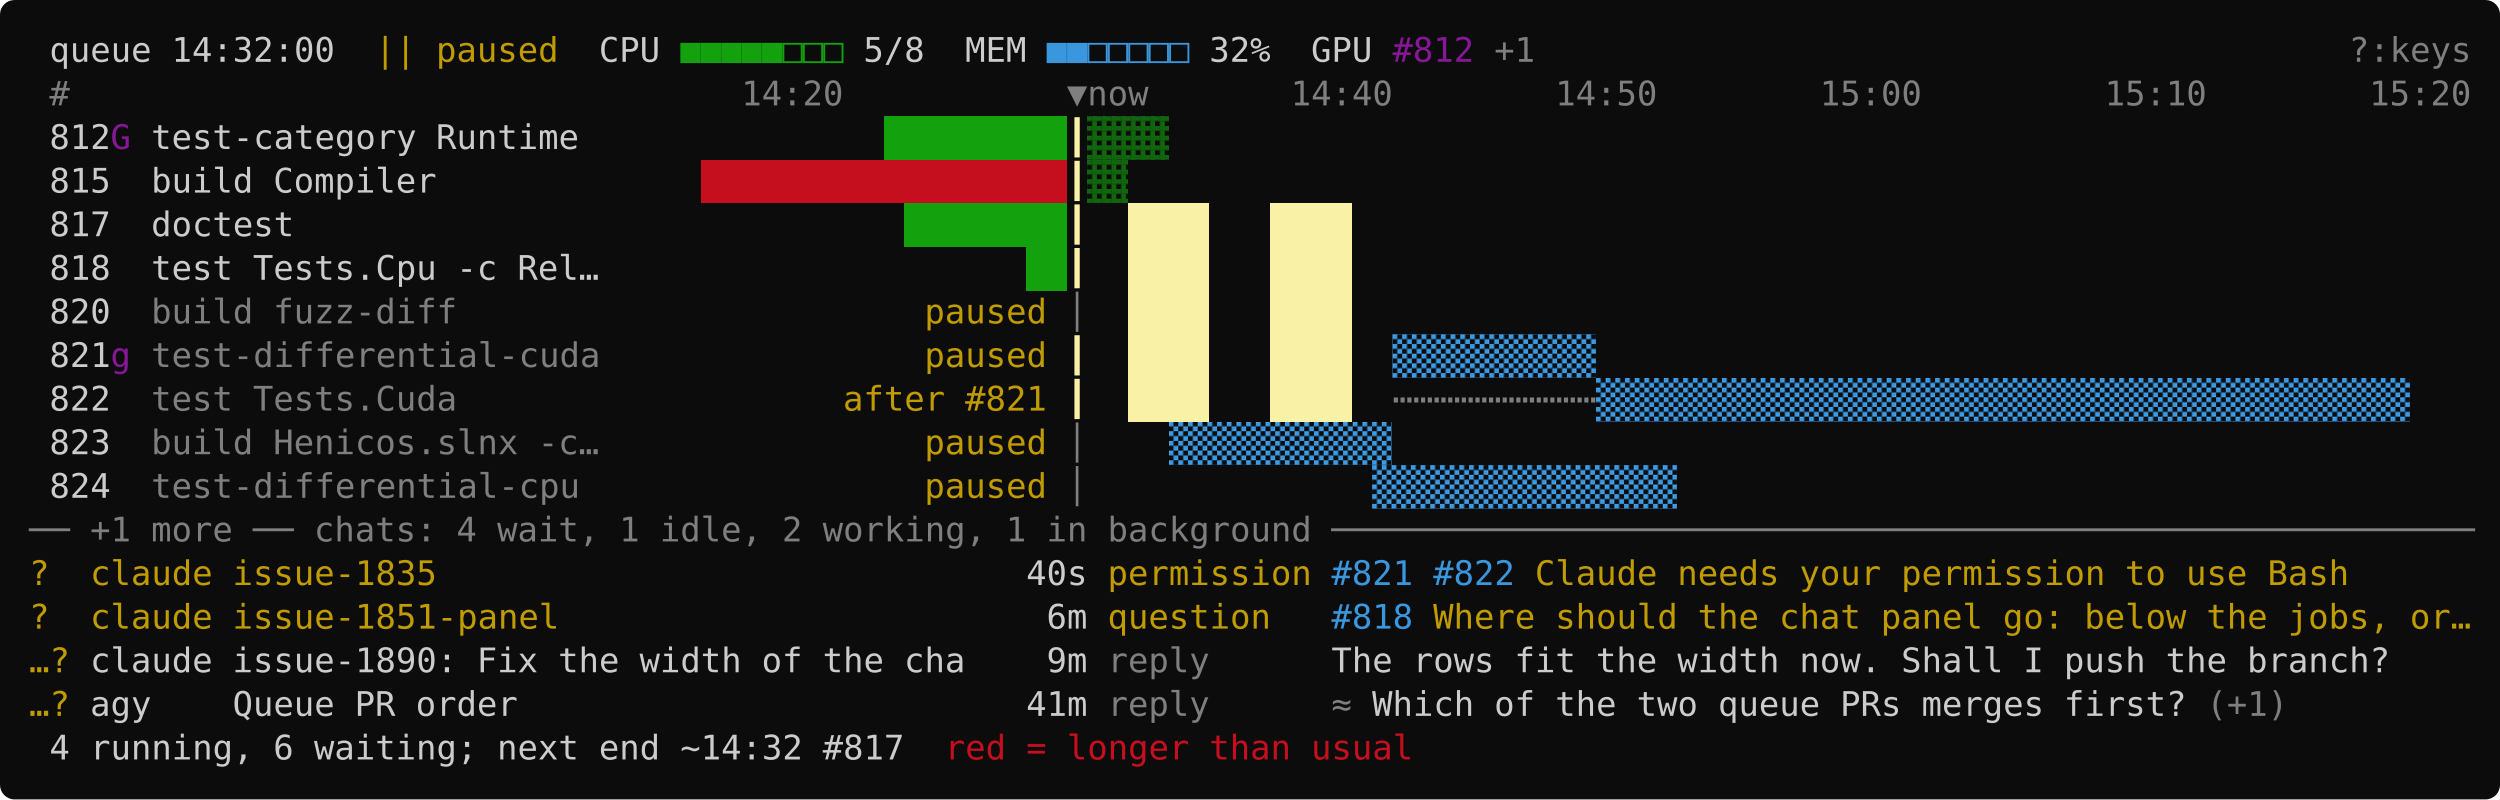
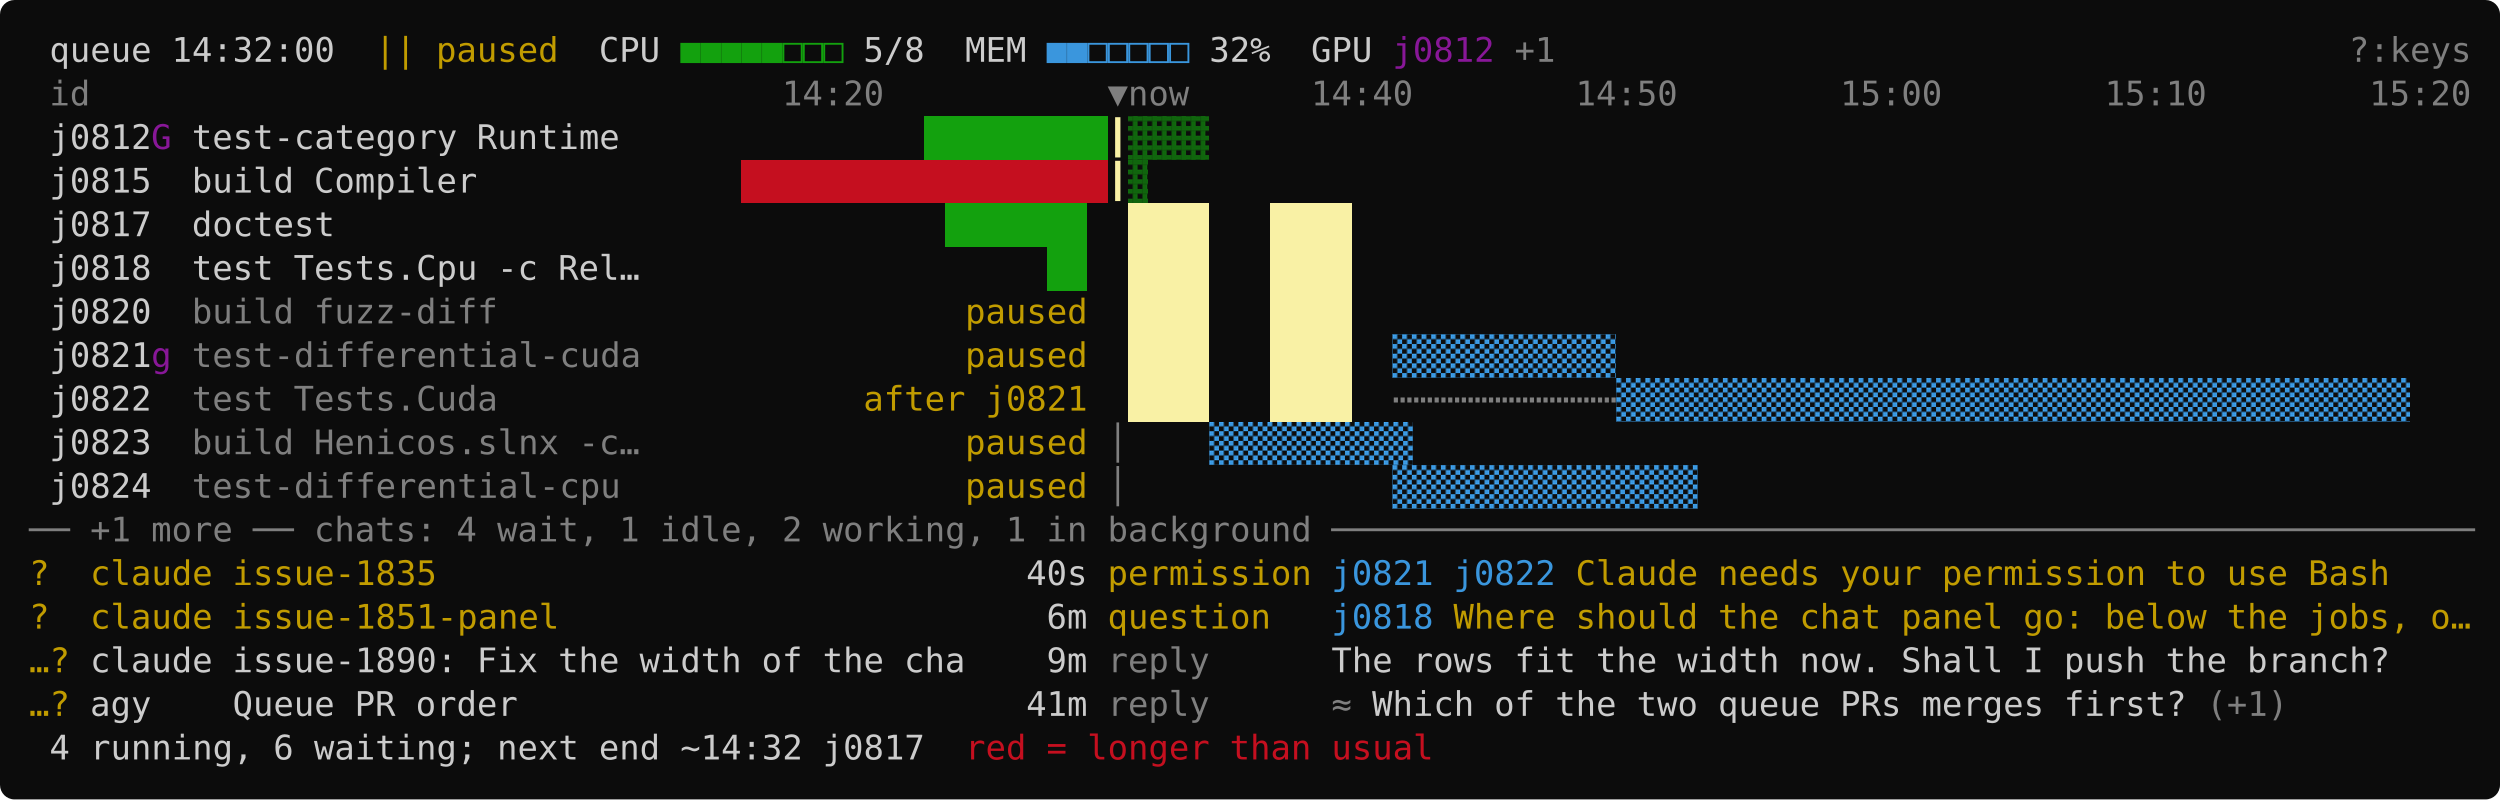
<svg xmlns="http://www.w3.org/2000/svg" width="1032" height="330" viewBox="0 0 1032 330">
  <defs>
-     <pattern id="shade0" x="448.8" y="48" width="4" height="4" patternUnits="userSpaceOnUse" fill="#13a10e" fill-opacity="0.6">
+     <pattern id="shade0" x="465.6" y="48" width="4" height="4" patternUnits="userSpaceOnUse" fill="#13a10e" fill-opacity="0.6">
      <rect x="0" y="0" width="2" height="2" />
      <rect x="2" y="2" width="2" height="2" />
      <rect x="2" y="0" width="2" height="2" />
    </pattern>
-     <pattern id="shade1" x="448.8" y="66" width="4" height="4" patternUnits="userSpaceOnUse" fill="#13a10e" fill-opacity="0.6">
+     <pattern id="shade1" x="465.6" y="66" width="4" height="4" patternUnits="userSpaceOnUse" fill="#13a10e" fill-opacity="0.6">
      <rect x="0" y="0" width="2" height="2" />
      <rect x="2" y="2" width="2" height="2" />
      <rect x="2" y="0" width="2" height="2" />
    </pattern>
    <pattern id="shade2" x="574.8" y="138" width="4" height="4" patternUnits="userSpaceOnUse" fill="#3a96dd">
      <rect x="0" y="0" width="2" height="2" />
      <rect x="2" y="2" width="2" height="2" />
    </pattern>
-     <pattern id="shade3" x="658.8" y="156" width="4" height="4" patternUnits="userSpaceOnUse" fill="#3a96dd">
-       <rect x="0" y="0" width="2" height="2" />
-       <rect x="2" y="2" width="2" height="2" />
-     </pattern>
-     <pattern id="shade4" x="482.4" y="174" width="4" height="4" patternUnits="userSpaceOnUse" fill="#3a96dd">
-       <rect x="0" y="0" width="2" height="2" />
-       <rect x="2" y="2" width="2" height="2" />
-     </pattern>
-     <pattern id="shade5" x="566.4" y="192" width="4" height="4" patternUnits="userSpaceOnUse" fill="#3a96dd">
+     <pattern id="shade3" x="667.2" y="156" width="4" height="4" patternUnits="userSpaceOnUse" fill="#3a96dd">
+       <rect x="0" y="0" width="2" height="2" />
+       <rect x="2" y="2" width="2" height="2" />
+     </pattern>
+     <pattern id="shade4" x="499.2" y="174" width="4" height="4" patternUnits="userSpaceOnUse" fill="#3a96dd">
+       <rect x="0" y="0" width="2" height="2" />
+       <rect x="2" y="2" width="2" height="2" />
+     </pattern>
+     <pattern id="shade5" x="574.8" y="192" width="4" height="4" patternUnits="userSpaceOnUse" fill="#3a96dd">
      <rect x="0" y="0" width="2" height="2" />
      <rect x="2" y="2" width="2" height="2" />
    </pattern>
  </defs>
  <rect width="100%" height="100%" rx="6" fill="#0c0c0c" />
  <g shape-rendering="crispEdges">
-     <rect x="364.8" y="48" width="75.6" height="18" fill="#13a10e" />
-     <rect x="448.8" y="48" width="33.6" height="18" fill="url(#shade0)" />
-     <rect x="289.2" y="66" width="151.2" height="18" fill="#c50f1f" />
-     <rect x="448.8" y="66" width="16.8" height="18" fill="url(#shade1)" />
-     <rect x="373.2" y="84" width="67.2" height="18" fill="#13a10e" />
+     <rect x="381.6" y="48" width="75.6" height="18" fill="#13a10e" />
+     <rect x="465.6" y="48" width="33.6" height="18" fill="url(#shade0)" />
+     <rect x="306" y="66" width="151.2" height="18" fill="#c50f1f" />
+     <rect x="465.6" y="66" width="8.4" height="18" fill="url(#shade1)" />
+     <rect x="390" y="84" width="58.8" height="18" fill="#13a10e" />
    <rect x="465.6" y="84" width="33.6" height="18" fill="#f9f1a5" />
    <rect x="524.4" y="84" width="33.6" height="18" fill="#f9f1a5" />
-     <rect x="423.6" y="102" width="16.8" height="18" fill="#13a10e" />
+     <rect x="432" y="102" width="16.8" height="18" fill="#13a10e" />
    <rect x="465.6" y="102" width="33.6" height="18" fill="#f9f1a5" />
    <rect x="524.4" y="102" width="33.6" height="18" fill="#f9f1a5" />
    <rect x="465.6" y="120" width="33.6" height="18" fill="#f9f1a5" />
    <rect x="524.4" y="120" width="33.6" height="18" fill="#f9f1a5" />
    <rect x="465.6" y="138" width="33.6" height="18" fill="#f9f1a5" />
    <rect x="524.4" y="138" width="33.6" height="18" fill="#f9f1a5" />
-     <rect x="574.8" y="138" width="84" height="18" fill="url(#shade2)" />
+     <rect x="574.8" y="138" width="92.4" height="18" fill="url(#shade2)" />
    <rect x="465.6" y="156" width="33.6" height="18" fill="#f9f1a5" />
    <rect x="524.4" y="156" width="33.6" height="18" fill="#f9f1a5" />
-     <rect x="658.8" y="156" width="336" height="18" fill="url(#shade3)" />
-     <rect x="482.4" y="174" width="92.4" height="18" fill="url(#shade4)" />
-     <rect x="566.4" y="192" width="126" height="18" fill="url(#shade5)" />
+     <rect x="667.2" y="156" width="327.6" height="18" fill="url(#shade3)" />
+     <rect x="499.2" y="174" width="84" height="18" fill="url(#shade4)" />
+     <rect x="574.8" y="192" width="126" height="18" fill="url(#shade5)" />
  </g>
  <g font-family="'Cascadia Mono', 'Cascadia Code', Consolas, ui-monospace, SFMono-Regular, Menlo, 'DejaVu Sans Mono', monospace" font-size="14">
    <text y="25.5">
      <tspan x="20.4" textLength="42" lengthAdjust="spacingAndGlyphs" fill="#cccccc">queue</tspan>
      <tspan x="70.8" textLength="67.2" lengthAdjust="spacingAndGlyphs" fill="#cccccc">14:32:00</tspan>
      <tspan x="154.8" textLength="16.8" lengthAdjust="spacingAndGlyphs" fill="#c19c00">||</tspan>
      <tspan x="180" textLength="50.4" lengthAdjust="spacingAndGlyphs" fill="#c19c00">paused</tspan>
      <tspan x="247.2" textLength="25.2" lengthAdjust="spacingAndGlyphs" fill="#cccccc">CPU</tspan>
      <tspan x="280.8" textLength="67.2" lengthAdjust="spacingAndGlyphs" fill="#13a10e">■■■■■□□□</tspan>
      <tspan x="356.4" textLength="25.2" lengthAdjust="spacingAndGlyphs" fill="#cccccc">5/8</tspan>
      <tspan x="398.4" textLength="25.2" lengthAdjust="spacingAndGlyphs" fill="#cccccc">MEM</tspan>
      <tspan x="432" textLength="58.8" lengthAdjust="spacingAndGlyphs" fill="#3a96dd">■■□□□□□</tspan>
      <tspan x="499.2" textLength="25.2" lengthAdjust="spacingAndGlyphs" fill="#cccccc">32%</tspan>
      <tspan x="541.2" textLength="25.2" lengthAdjust="spacingAndGlyphs" fill="#cccccc">GPU</tspan>
-       <tspan x="574.8" textLength="33.6" lengthAdjust="spacingAndGlyphs" fill="#881798">#812</tspan>
-       <tspan x="616.8" textLength="16.8" lengthAdjust="spacingAndGlyphs" fill="#cccccc" fill-opacity="0.6">+1</tspan>
+       <tspan x="574.8" textLength="42" lengthAdjust="spacingAndGlyphs" fill="#881798">j0812</tspan>
+       <tspan x="625.2" textLength="16.8" lengthAdjust="spacingAndGlyphs" fill="#cccccc" fill-opacity="0.6">+1</tspan>
      <tspan x="969.6" textLength="50.4" lengthAdjust="spacingAndGlyphs" fill="#cccccc" fill-opacity="0.6">?:keys</tspan>
    </text>
    <text y="43.5">
-       <tspan x="20.4" textLength="8.4" lengthAdjust="spacingAndGlyphs" fill="#cccccc" fill-opacity="0.6">#</tspan>
-       <tspan x="306" textLength="42" lengthAdjust="spacingAndGlyphs" fill="#cccccc" fill-opacity="0.6">14:20</tspan>
-       <tspan x="440.4" textLength="33.6" lengthAdjust="spacingAndGlyphs" fill="#cccccc" fill-opacity="0.6">▼now</tspan>
-       <tspan x="532.8" textLength="42" lengthAdjust="spacingAndGlyphs" fill="#cccccc" fill-opacity="0.6">14:40</tspan>
-       <tspan x="642" textLength="42" lengthAdjust="spacingAndGlyphs" fill="#cccccc" fill-opacity="0.6">14:50</tspan>
-       <tspan x="751.2" textLength="42" lengthAdjust="spacingAndGlyphs" fill="#cccccc" fill-opacity="0.6">15:00</tspan>
+       <tspan x="20.4" textLength="16.8" lengthAdjust="spacingAndGlyphs" fill="#cccccc" fill-opacity="0.6">id</tspan>
+       <tspan x="322.8" textLength="42" lengthAdjust="spacingAndGlyphs" fill="#cccccc" fill-opacity="0.6">14:20</tspan>
+       <tspan x="457.2" textLength="33.6" lengthAdjust="spacingAndGlyphs" fill="#cccccc" fill-opacity="0.6">▼now</tspan>
+       <tspan x="541.2" textLength="42" lengthAdjust="spacingAndGlyphs" fill="#cccccc" fill-opacity="0.6">14:40</tspan>
+       <tspan x="650.4" textLength="42" lengthAdjust="spacingAndGlyphs" fill="#cccccc" fill-opacity="0.6">14:50</tspan>
+       <tspan x="759.6" textLength="42" lengthAdjust="spacingAndGlyphs" fill="#cccccc" fill-opacity="0.6">15:00</tspan>
      <tspan x="868.8" textLength="42" lengthAdjust="spacingAndGlyphs" fill="#cccccc" fill-opacity="0.6">15:10</tspan>
      <tspan x="978" textLength="42" lengthAdjust="spacingAndGlyphs" fill="#cccccc" fill-opacity="0.6">15:20</tspan>
    </text>
    <text y="61.5">
-       <tspan x="20.4" textLength="25.2" lengthAdjust="spacingAndGlyphs" fill="#cccccc">812</tspan>
-       <tspan x="45.6" textLength="8.4" lengthAdjust="spacingAndGlyphs" fill="#881798">G</tspan>
-       <tspan x="62.4" textLength="109.2" lengthAdjust="spacingAndGlyphs" fill="#cccccc">test-category</tspan>
-       <tspan x="180" textLength="58.8" lengthAdjust="spacingAndGlyphs" fill="#cccccc">Runtime</tspan>
-       <tspan x="440.4" textLength="8.4" lengthAdjust="spacingAndGlyphs" fill="#f9f1a5">┃</tspan>
+       <tspan x="20.4" textLength="42" lengthAdjust="spacingAndGlyphs" fill="#cccccc">j0812</tspan>
+       <tspan x="62.4" textLength="8.4" lengthAdjust="spacingAndGlyphs" fill="#881798">G</tspan>
+       <tspan x="79.2" textLength="109.2" lengthAdjust="spacingAndGlyphs" fill="#cccccc">test-category</tspan>
+       <tspan x="196.8" textLength="58.8" lengthAdjust="spacingAndGlyphs" fill="#cccccc">Runtime</tspan>
+       <tspan x="457.2" textLength="8.4" lengthAdjust="spacingAndGlyphs" fill="#f9f1a5">┃</tspan>
    </text>
    <text y="79.5">
-       <tspan x="20.4" textLength="25.2" lengthAdjust="spacingAndGlyphs" fill="#cccccc">815</tspan>
-       <tspan x="62.4" textLength="42" lengthAdjust="spacingAndGlyphs" fill="#cccccc">build</tspan>
-       <tspan x="112.8" textLength="67.2" lengthAdjust="spacingAndGlyphs" fill="#cccccc">Compiler</tspan>
-       <tspan x="440.4" textLength="8.4" lengthAdjust="spacingAndGlyphs" fill="#f9f1a5">┃</tspan>
+       <tspan x="20.4" textLength="42" lengthAdjust="spacingAndGlyphs" fill="#cccccc">j0815</tspan>
+       <tspan x="79.2" textLength="42" lengthAdjust="spacingAndGlyphs" fill="#cccccc">build</tspan>
+       <tspan x="129.6" textLength="67.2" lengthAdjust="spacingAndGlyphs" fill="#cccccc">Compiler</tspan>
+       <tspan x="457.2" textLength="8.4" lengthAdjust="spacingAndGlyphs" fill="#f9f1a5">┃</tspan>
    </text>
    <text y="97.5">
-       <tspan x="20.4" textLength="25.2" lengthAdjust="spacingAndGlyphs" fill="#cccccc">817</tspan>
-       <tspan x="62.4" textLength="58.8" lengthAdjust="spacingAndGlyphs" fill="#cccccc">doctest</tspan>
-       <tspan x="440.4" textLength="8.4" lengthAdjust="spacingAndGlyphs" fill="#f9f1a5">┃</tspan>
+       <tspan x="20.4" textLength="42" lengthAdjust="spacingAndGlyphs" fill="#cccccc">j0817</tspan>
+       <tspan x="79.2" textLength="58.8" lengthAdjust="spacingAndGlyphs" fill="#cccccc">doctest</tspan>
    </text>
    <text y="115.5">
-       <tspan x="20.4" textLength="25.2" lengthAdjust="spacingAndGlyphs" fill="#cccccc">818</tspan>
-       <tspan x="62.4" textLength="33.6" lengthAdjust="spacingAndGlyphs" fill="#cccccc">test</tspan>
-       <tspan x="104.4" textLength="75.6" lengthAdjust="spacingAndGlyphs" fill="#cccccc">Tests.Cpu</tspan>
-       <tspan x="188.4" textLength="16.8" lengthAdjust="spacingAndGlyphs" fill="#cccccc">-c</tspan>
-       <tspan x="213.6" textLength="33.6" lengthAdjust="spacingAndGlyphs" fill="#cccccc">Rel…</tspan>
-       <tspan x="440.4" textLength="8.4" lengthAdjust="spacingAndGlyphs" fill="#f9f1a5">┃</tspan>
+       <tspan x="20.4" textLength="42" lengthAdjust="spacingAndGlyphs" fill="#cccccc">j0818</tspan>
+       <tspan x="79.2" textLength="33.6" lengthAdjust="spacingAndGlyphs" fill="#cccccc">test</tspan>
+       <tspan x="121.2" textLength="75.6" lengthAdjust="spacingAndGlyphs" fill="#cccccc">Tests.Cpu</tspan>
+       <tspan x="205.2" textLength="16.8" lengthAdjust="spacingAndGlyphs" fill="#cccccc">-c</tspan>
+       <tspan x="230.4" textLength="33.6" lengthAdjust="spacingAndGlyphs" fill="#cccccc">Rel…</tspan>
    </text>
    <text y="133.5">
-       <tspan x="20.4" textLength="25.2" lengthAdjust="spacingAndGlyphs" fill="#cccccc">820</tspan>
-       <tspan x="62.4" textLength="42" lengthAdjust="spacingAndGlyphs" fill="#cccccc" fill-opacity="0.6">build</tspan>
-       <tspan x="112.8" textLength="75.6" lengthAdjust="spacingAndGlyphs" fill="#cccccc" fill-opacity="0.6">fuzz-diff</tspan>
-       <tspan x="381.6" textLength="50.4" lengthAdjust="spacingAndGlyphs" fill="#c19c00">paused</tspan>
-       <tspan x="440.4" textLength="8.4" lengthAdjust="spacingAndGlyphs" fill="#cccccc" fill-opacity="0.6">│</tspan>
+       <tspan x="20.4" textLength="42" lengthAdjust="spacingAndGlyphs" fill="#cccccc">j0820</tspan>
+       <tspan x="79.2" textLength="42" lengthAdjust="spacingAndGlyphs" fill="#cccccc" fill-opacity="0.6">build</tspan>
+       <tspan x="129.6" textLength="75.6" lengthAdjust="spacingAndGlyphs" fill="#cccccc" fill-opacity="0.6">fuzz-diff</tspan>
+       <tspan x="398.4" textLength="50.4" lengthAdjust="spacingAndGlyphs" fill="#c19c00">paused</tspan>
    </text>
    <text y="151.5">
-       <tspan x="20.4" textLength="25.2" lengthAdjust="spacingAndGlyphs" fill="#cccccc">821</tspan>
-       <tspan x="45.6" textLength="8.4" lengthAdjust="spacingAndGlyphs" fill="#881798">g</tspan>
-       <tspan x="62.4" textLength="184.8" lengthAdjust="spacingAndGlyphs" fill="#cccccc" fill-opacity="0.6">test-differential-cuda</tspan>
-       <tspan x="381.6" textLength="50.4" lengthAdjust="spacingAndGlyphs" fill="#c19c00">paused</tspan>
-       <tspan x="440.4" textLength="8.4" lengthAdjust="spacingAndGlyphs" fill="#f9f1a5">┃</tspan>
+       <tspan x="20.4" textLength="42" lengthAdjust="spacingAndGlyphs" fill="#cccccc">j0821</tspan>
+       <tspan x="62.4" textLength="8.4" lengthAdjust="spacingAndGlyphs" fill="#881798">g</tspan>
+       <tspan x="79.2" textLength="184.8" lengthAdjust="spacingAndGlyphs" fill="#cccccc" fill-opacity="0.6">test-differential-cuda</tspan>
+       <tspan x="398.4" textLength="50.4" lengthAdjust="spacingAndGlyphs" fill="#c19c00">paused</tspan>
    </text>
    <text y="169.5">
-       <tspan x="20.4" textLength="25.2" lengthAdjust="spacingAndGlyphs" fill="#cccccc">822</tspan>
-       <tspan x="62.4" textLength="33.6" lengthAdjust="spacingAndGlyphs" fill="#cccccc" fill-opacity="0.6">test</tspan>
-       <tspan x="104.4" textLength="84" lengthAdjust="spacingAndGlyphs" fill="#cccccc" fill-opacity="0.6">Tests.Cuda</tspan>
-       <tspan x="348" textLength="42" lengthAdjust="spacingAndGlyphs" fill="#c19c00">after</tspan>
-       <tspan x="398.4" textLength="33.6" lengthAdjust="spacingAndGlyphs" fill="#c19c00">#821</tspan>
-       <tspan x="440.4" textLength="8.4" lengthAdjust="spacingAndGlyphs" fill="#f9f1a5">┃</tspan>
-       <tspan x="574.8" textLength="84" lengthAdjust="spacingAndGlyphs" fill="#cccccc" fill-opacity="0.6">⋯⋯⋯⋯⋯⋯⋯⋯⋯⋯</tspan>
+       <tspan x="20.4" textLength="42" lengthAdjust="spacingAndGlyphs" fill="#cccccc">j0822</tspan>
+       <tspan x="79.2" textLength="33.6" lengthAdjust="spacingAndGlyphs" fill="#cccccc" fill-opacity="0.6">test</tspan>
+       <tspan x="121.2" textLength="84" lengthAdjust="spacingAndGlyphs" fill="#cccccc" fill-opacity="0.6">Tests.Cuda</tspan>
+       <tspan x="356.4" textLength="42" lengthAdjust="spacingAndGlyphs" fill="#c19c00">after</tspan>
+       <tspan x="406.8" textLength="42" lengthAdjust="spacingAndGlyphs" fill="#c19c00">j0821</tspan>
+       <tspan x="574.8" textLength="92.4" lengthAdjust="spacingAndGlyphs" fill="#cccccc" fill-opacity="0.6">⋯⋯⋯⋯⋯⋯⋯⋯⋯⋯⋯</tspan>
    </text>
    <text y="187.5">
-       <tspan x="20.4" textLength="25.2" lengthAdjust="spacingAndGlyphs" fill="#cccccc">823</tspan>
-       <tspan x="62.4" textLength="42" lengthAdjust="spacingAndGlyphs" fill="#cccccc" fill-opacity="0.6">build</tspan>
-       <tspan x="112.8" textLength="100.8" lengthAdjust="spacingAndGlyphs" fill="#cccccc" fill-opacity="0.6">Henicos.slnx</tspan>
-       <tspan x="222" textLength="25.2" lengthAdjust="spacingAndGlyphs" fill="#cccccc" fill-opacity="0.6">-c…</tspan>
-       <tspan x="381.6" textLength="50.4" lengthAdjust="spacingAndGlyphs" fill="#c19c00">paused</tspan>
-       <tspan x="440.4" textLength="8.4" lengthAdjust="spacingAndGlyphs" fill="#cccccc" fill-opacity="0.6">│</tspan>
+       <tspan x="20.4" textLength="42" lengthAdjust="spacingAndGlyphs" fill="#cccccc">j0823</tspan>
+       <tspan x="79.2" textLength="42" lengthAdjust="spacingAndGlyphs" fill="#cccccc" fill-opacity="0.6">build</tspan>
+       <tspan x="129.6" textLength="100.8" lengthAdjust="spacingAndGlyphs" fill="#cccccc" fill-opacity="0.6">Henicos.slnx</tspan>
+       <tspan x="238.8" textLength="25.2" lengthAdjust="spacingAndGlyphs" fill="#cccccc" fill-opacity="0.6">-c…</tspan>
+       <tspan x="398.4" textLength="50.4" lengthAdjust="spacingAndGlyphs" fill="#c19c00">paused</tspan>
+       <tspan x="457.2" textLength="8.4" lengthAdjust="spacingAndGlyphs" fill="#cccccc" fill-opacity="0.6">│</tspan>
    </text>
    <text y="205.5">
-       <tspan x="20.4" textLength="25.2" lengthAdjust="spacingAndGlyphs" fill="#cccccc">824</tspan>
-       <tspan x="62.4" textLength="176.4" lengthAdjust="spacingAndGlyphs" fill="#cccccc" fill-opacity="0.6">test-differential-cpu</tspan>
-       <tspan x="381.6" textLength="50.4" lengthAdjust="spacingAndGlyphs" fill="#c19c00">paused</tspan>
-       <tspan x="440.4" textLength="8.4" lengthAdjust="spacingAndGlyphs" fill="#cccccc" fill-opacity="0.6">│</tspan>
+       <tspan x="20.4" textLength="42" lengthAdjust="spacingAndGlyphs" fill="#cccccc">j0824</tspan>
+       <tspan x="79.2" textLength="176.4" lengthAdjust="spacingAndGlyphs" fill="#cccccc" fill-opacity="0.6">test-differential-cpu</tspan>
+       <tspan x="398.4" textLength="50.4" lengthAdjust="spacingAndGlyphs" fill="#c19c00">paused</tspan>
+       <tspan x="457.2" textLength="8.4" lengthAdjust="spacingAndGlyphs" fill="#cccccc" fill-opacity="0.6">│</tspan>
    </text>
    <text y="223.5">
      <tspan x="12" textLength="16.8" lengthAdjust="spacingAndGlyphs" fill="#cccccc" fill-opacity="0.6">──</tspan>
      <tspan x="37.2" textLength="16.8" lengthAdjust="spacingAndGlyphs" fill="#cccccc" fill-opacity="0.6">+1</tspan>
      <tspan x="62.4" textLength="33.6" lengthAdjust="spacingAndGlyphs" fill="#cccccc" fill-opacity="0.6">more</tspan>
      <tspan x="104.4" textLength="16.8" lengthAdjust="spacingAndGlyphs" fill="#cccccc" fill-opacity="0.6">──</tspan>
      <tspan x="129.6" textLength="50.4" lengthAdjust="spacingAndGlyphs" fill="#cccccc" fill-opacity="0.6">chats:</tspan>
      <tspan x="188.4" textLength="8.4" lengthAdjust="spacingAndGlyphs" fill="#cccccc" fill-opacity="0.6">4</tspan>
      <tspan x="205.2" textLength="42" lengthAdjust="spacingAndGlyphs" fill="#cccccc" fill-opacity="0.6">wait,</tspan>
      <tspan x="255.6" textLength="8.4" lengthAdjust="spacingAndGlyphs" fill="#cccccc" fill-opacity="0.6">1</tspan>
      <tspan x="272.4" textLength="42" lengthAdjust="spacingAndGlyphs" fill="#cccccc" fill-opacity="0.6">idle,</tspan>
      <tspan x="322.8" textLength="8.4" lengthAdjust="spacingAndGlyphs" fill="#cccccc" fill-opacity="0.6">2</tspan>
      <tspan x="339.6" textLength="67.2" lengthAdjust="spacingAndGlyphs" fill="#cccccc" fill-opacity="0.6">working,</tspan>
      <tspan x="415.2" textLength="8.4" lengthAdjust="spacingAndGlyphs" fill="#cccccc" fill-opacity="0.6">1</tspan>
      <tspan x="432" textLength="16.8" lengthAdjust="spacingAndGlyphs" fill="#cccccc" fill-opacity="0.6">in</tspan>
      <tspan x="457.2" textLength="84" lengthAdjust="spacingAndGlyphs" fill="#cccccc" fill-opacity="0.6">background</tspan>
      <tspan x="549.6" textLength="470.4" lengthAdjust="spacingAndGlyphs" fill="#cccccc" fill-opacity="0.6">────────────────────────────────────────────────────────</tspan>
    </text>
    <text y="241.5">
      <tspan x="12" textLength="8.4" lengthAdjust="spacingAndGlyphs" fill="#c19c00">?</tspan>
      <tspan x="37.2" textLength="50.4" lengthAdjust="spacingAndGlyphs" fill="#c19c00">claude</tspan>
      <tspan x="96" textLength="84" lengthAdjust="spacingAndGlyphs" fill="#c19c00">issue-1835</tspan>
      <tspan x="423.6" textLength="25.2" lengthAdjust="spacingAndGlyphs" fill="#cccccc">40s</tspan>
      <tspan x="457.2" textLength="84" lengthAdjust="spacingAndGlyphs" fill="#c19c00">permission</tspan>
-       <tspan x="549.6" textLength="33.6" lengthAdjust="spacingAndGlyphs" fill="#3a96dd">#821</tspan>
-       <tspan x="591.6" textLength="33.6" lengthAdjust="spacingAndGlyphs" fill="#3a96dd">#822</tspan>
-       <tspan x="633.6" textLength="50.4" lengthAdjust="spacingAndGlyphs" fill="#c19c00">Claude</tspan>
-       <tspan x="692.4" textLength="42" lengthAdjust="spacingAndGlyphs" fill="#c19c00">needs</tspan>
-       <tspan x="742.8" textLength="33.6" lengthAdjust="spacingAndGlyphs" fill="#c19c00">your</tspan>
-       <tspan x="784.8" textLength="84" lengthAdjust="spacingAndGlyphs" fill="#c19c00">permission</tspan>
-       <tspan x="877.2" textLength="16.8" lengthAdjust="spacingAndGlyphs" fill="#c19c00">to</tspan>
-       <tspan x="902.4" textLength="25.2" lengthAdjust="spacingAndGlyphs" fill="#c19c00">use</tspan>
-       <tspan x="936" textLength="33.6" lengthAdjust="spacingAndGlyphs" fill="#c19c00">Bash</tspan>
+       <tspan x="549.6" textLength="42" lengthAdjust="spacingAndGlyphs" fill="#3a96dd">j0821</tspan>
+       <tspan x="600" textLength="42" lengthAdjust="spacingAndGlyphs" fill="#3a96dd">j0822</tspan>
+       <tspan x="650.4" textLength="50.4" lengthAdjust="spacingAndGlyphs" fill="#c19c00">Claude</tspan>
+       <tspan x="709.2" textLength="42" lengthAdjust="spacingAndGlyphs" fill="#c19c00">needs</tspan>
+       <tspan x="759.6" textLength="33.6" lengthAdjust="spacingAndGlyphs" fill="#c19c00">your</tspan>
+       <tspan x="801.6" textLength="84" lengthAdjust="spacingAndGlyphs" fill="#c19c00">permission</tspan>
+       <tspan x="894" textLength="16.8" lengthAdjust="spacingAndGlyphs" fill="#c19c00">to</tspan>
+       <tspan x="919.2" textLength="25.2" lengthAdjust="spacingAndGlyphs" fill="#c19c00">use</tspan>
+       <tspan x="952.8" textLength="33.6" lengthAdjust="spacingAndGlyphs" fill="#c19c00">Bash</tspan>
    </text>
    <text y="259.5">
      <tspan x="12" textLength="8.4" lengthAdjust="spacingAndGlyphs" fill="#c19c00">?</tspan>
      <tspan x="37.2" textLength="50.4" lengthAdjust="spacingAndGlyphs" fill="#c19c00">claude</tspan>
      <tspan x="96" textLength="134.4" lengthAdjust="spacingAndGlyphs" fill="#c19c00">issue-1851-panel</tspan>
      <tspan x="432" textLength="16.8" lengthAdjust="spacingAndGlyphs" fill="#cccccc">6m</tspan>
      <tspan x="457.2" textLength="67.2" lengthAdjust="spacingAndGlyphs" fill="#c19c00">question</tspan>
-       <tspan x="549.6" textLength="33.6" lengthAdjust="spacingAndGlyphs" fill="#3a96dd">#818</tspan>
-       <tspan x="591.6" textLength="42" lengthAdjust="spacingAndGlyphs" fill="#c19c00">Where</tspan>
-       <tspan x="642" textLength="50.4" lengthAdjust="spacingAndGlyphs" fill="#c19c00">should</tspan>
-       <tspan x="700.8" textLength="25.2" lengthAdjust="spacingAndGlyphs" fill="#c19c00">the</tspan>
-       <tspan x="734.4" textLength="33.6" lengthAdjust="spacingAndGlyphs" fill="#c19c00">chat</tspan>
-       <tspan x="776.4" textLength="42" lengthAdjust="spacingAndGlyphs" fill="#c19c00">panel</tspan>
-       <tspan x="826.8" textLength="25.2" lengthAdjust="spacingAndGlyphs" fill="#c19c00">go:</tspan>
-       <tspan x="860.4" textLength="42" lengthAdjust="spacingAndGlyphs" fill="#c19c00">below</tspan>
-       <tspan x="910.8" textLength="25.2" lengthAdjust="spacingAndGlyphs" fill="#c19c00">the</tspan>
-       <tspan x="944.4" textLength="42" lengthAdjust="spacingAndGlyphs" fill="#c19c00">jobs,</tspan>
-       <tspan x="994.8" textLength="25.2" lengthAdjust="spacingAndGlyphs" fill="#c19c00">or…</tspan>
+       <tspan x="549.6" textLength="42" lengthAdjust="spacingAndGlyphs" fill="#3a96dd">j0818</tspan>
+       <tspan x="600" textLength="42" lengthAdjust="spacingAndGlyphs" fill="#c19c00">Where</tspan>
+       <tspan x="650.4" textLength="50.4" lengthAdjust="spacingAndGlyphs" fill="#c19c00">should</tspan>
+       <tspan x="709.2" textLength="25.2" lengthAdjust="spacingAndGlyphs" fill="#c19c00">the</tspan>
+       <tspan x="742.8" textLength="33.6" lengthAdjust="spacingAndGlyphs" fill="#c19c00">chat</tspan>
+       <tspan x="784.8" textLength="42" lengthAdjust="spacingAndGlyphs" fill="#c19c00">panel</tspan>
+       <tspan x="835.2" textLength="25.2" lengthAdjust="spacingAndGlyphs" fill="#c19c00">go:</tspan>
+       <tspan x="868.8" textLength="42" lengthAdjust="spacingAndGlyphs" fill="#c19c00">below</tspan>
+       <tspan x="919.2" textLength="25.2" lengthAdjust="spacingAndGlyphs" fill="#c19c00">the</tspan>
+       <tspan x="952.8" textLength="42" lengthAdjust="spacingAndGlyphs" fill="#c19c00">jobs,</tspan>
+       <tspan x="1003.2" textLength="16.8" lengthAdjust="spacingAndGlyphs" fill="#c19c00">o…</tspan>
    </text>
    <text y="277.5">
      <tspan x="12" textLength="16.8" lengthAdjust="spacingAndGlyphs" fill="#c19c00">…?</tspan>
      <tspan x="37.2" textLength="50.4" lengthAdjust="spacingAndGlyphs" fill="#cccccc">claude</tspan>
      <tspan x="96" textLength="92.4" lengthAdjust="spacingAndGlyphs" fill="#cccccc">issue-1890:</tspan>
      <tspan x="196.8" textLength="25.2" lengthAdjust="spacingAndGlyphs" fill="#cccccc">Fix</tspan>
      <tspan x="230.4" textLength="25.2" lengthAdjust="spacingAndGlyphs" fill="#cccccc">the</tspan>
      <tspan x="264" textLength="42" lengthAdjust="spacingAndGlyphs" fill="#cccccc">width</tspan>
      <tspan x="314.4" textLength="16.8" lengthAdjust="spacingAndGlyphs" fill="#cccccc">of</tspan>
      <tspan x="339.6" textLength="25.2" lengthAdjust="spacingAndGlyphs" fill="#cccccc">the</tspan>
      <tspan x="373.2" textLength="25.2" lengthAdjust="spacingAndGlyphs" fill="#cccccc">cha</tspan>
      <tspan x="432" textLength="16.8" lengthAdjust="spacingAndGlyphs" fill="#cccccc">9m</tspan>
      <tspan x="457.2" textLength="42" lengthAdjust="spacingAndGlyphs" fill="#cccccc" fill-opacity="0.6">reply</tspan>
      <tspan x="549.6" textLength="25.2" lengthAdjust="spacingAndGlyphs" fill="#cccccc">The</tspan>
      <tspan x="583.2" textLength="33.6" lengthAdjust="spacingAndGlyphs" fill="#cccccc">rows</tspan>
      <tspan x="625.2" textLength="25.2" lengthAdjust="spacingAndGlyphs" fill="#cccccc">fit</tspan>
      <tspan x="658.8" textLength="25.2" lengthAdjust="spacingAndGlyphs" fill="#cccccc">the</tspan>
      <tspan x="692.4" textLength="42" lengthAdjust="spacingAndGlyphs" fill="#cccccc">width</tspan>
      <tspan x="742.8" textLength="33.6" lengthAdjust="spacingAndGlyphs" fill="#cccccc">now.</tspan>
      <tspan x="784.8" textLength="42" lengthAdjust="spacingAndGlyphs" fill="#cccccc">Shall</tspan>
      <tspan x="835.2" textLength="8.4" lengthAdjust="spacingAndGlyphs" fill="#cccccc">I</tspan>
      <tspan x="852" textLength="33.6" lengthAdjust="spacingAndGlyphs" fill="#cccccc">push</tspan>
      <tspan x="894" textLength="25.2" lengthAdjust="spacingAndGlyphs" fill="#cccccc">the</tspan>
      <tspan x="927.6" textLength="58.8" lengthAdjust="spacingAndGlyphs" fill="#cccccc">branch?</tspan>
    </text>
    <text y="295.5">
      <tspan x="12" textLength="16.8" lengthAdjust="spacingAndGlyphs" fill="#c19c00">…?</tspan>
      <tspan x="37.2" textLength="25.2" lengthAdjust="spacingAndGlyphs" fill="#cccccc">agy</tspan>
      <tspan x="96" textLength="42" lengthAdjust="spacingAndGlyphs" fill="#cccccc">Queue</tspan>
      <tspan x="146.4" textLength="16.8" lengthAdjust="spacingAndGlyphs" fill="#cccccc">PR</tspan>
      <tspan x="171.6" textLength="42" lengthAdjust="spacingAndGlyphs" fill="#cccccc">order</tspan>
      <tspan x="423.6" textLength="25.2" lengthAdjust="spacingAndGlyphs" fill="#cccccc">41m</tspan>
      <tspan x="457.2" textLength="42" lengthAdjust="spacingAndGlyphs" fill="#cccccc" fill-opacity="0.6">reply</tspan>
      <tspan x="549.6" textLength="8.4" lengthAdjust="spacingAndGlyphs" fill="#cccccc" fill-opacity="0.6">≈</tspan>
      <tspan x="566.4" textLength="42" lengthAdjust="spacingAndGlyphs" fill="#cccccc">Which</tspan>
      <tspan x="616.8" textLength="16.8" lengthAdjust="spacingAndGlyphs" fill="#cccccc">of</tspan>
      <tspan x="642" textLength="25.2" lengthAdjust="spacingAndGlyphs" fill="#cccccc">the</tspan>
      <tspan x="675.6" textLength="25.2" lengthAdjust="spacingAndGlyphs" fill="#cccccc">two</tspan>
      <tspan x="709.2" textLength="42" lengthAdjust="spacingAndGlyphs" fill="#cccccc">queue</tspan>
      <tspan x="759.6" textLength="25.2" lengthAdjust="spacingAndGlyphs" fill="#cccccc">PRs</tspan>
      <tspan x="793.2" textLength="50.4" lengthAdjust="spacingAndGlyphs" fill="#cccccc">merges</tspan>
      <tspan x="852" textLength="50.4" lengthAdjust="spacingAndGlyphs" fill="#cccccc">first?</tspan>
      <tspan x="910.8" textLength="33.6" lengthAdjust="spacingAndGlyphs" fill="#cccccc" fill-opacity="0.6">(+1)</tspan>
    </text>
    <text y="313.5">
      <tspan x="20.4" textLength="8.4" lengthAdjust="spacingAndGlyphs" fill="#cccccc">4</tspan>
      <tspan x="37.2" textLength="67.2" lengthAdjust="spacingAndGlyphs" fill="#cccccc">running,</tspan>
      <tspan x="112.8" textLength="8.4" lengthAdjust="spacingAndGlyphs" fill="#cccccc">6</tspan>
      <tspan x="129.6" textLength="67.2" lengthAdjust="spacingAndGlyphs" fill="#cccccc">waiting;</tspan>
      <tspan x="205.2" textLength="33.6" lengthAdjust="spacingAndGlyphs" fill="#cccccc">next</tspan>
      <tspan x="247.2" textLength="25.2" lengthAdjust="spacingAndGlyphs" fill="#cccccc">end</tspan>
      <tspan x="280.8" textLength="50.4" lengthAdjust="spacingAndGlyphs" fill="#cccccc">~14:32</tspan>
-       <tspan x="339.6" textLength="33.6" lengthAdjust="spacingAndGlyphs" fill="#cccccc">#817</tspan>
-       <tspan x="390" textLength="25.2" lengthAdjust="spacingAndGlyphs" fill="#c50f1f">red</tspan>
-       <tspan x="423.6" textLength="8.4" lengthAdjust="spacingAndGlyphs" fill="#c50f1f">=</tspan>
-       <tspan x="440.4" textLength="50.4" lengthAdjust="spacingAndGlyphs" fill="#c50f1f">longer</tspan>
-       <tspan x="499.2" textLength="33.6" lengthAdjust="spacingAndGlyphs" fill="#c50f1f">than</tspan>
-       <tspan x="541.2" textLength="42" lengthAdjust="spacingAndGlyphs" fill="#c50f1f">usual</tspan>
+       <tspan x="339.6" textLength="42" lengthAdjust="spacingAndGlyphs" fill="#cccccc">j0817</tspan>
+       <tspan x="398.4" textLength="25.2" lengthAdjust="spacingAndGlyphs" fill="#c50f1f">red</tspan>
+       <tspan x="432" textLength="8.4" lengthAdjust="spacingAndGlyphs" fill="#c50f1f">=</tspan>
+       <tspan x="448.8" textLength="50.4" lengthAdjust="spacingAndGlyphs" fill="#c50f1f">longer</tspan>
+       <tspan x="507.6" textLength="33.6" lengthAdjust="spacingAndGlyphs" fill="#c50f1f">than</tspan>
+       <tspan x="549.6" textLength="42" lengthAdjust="spacingAndGlyphs" fill="#c50f1f">usual</tspan>
    </text>
  </g>
</svg>
